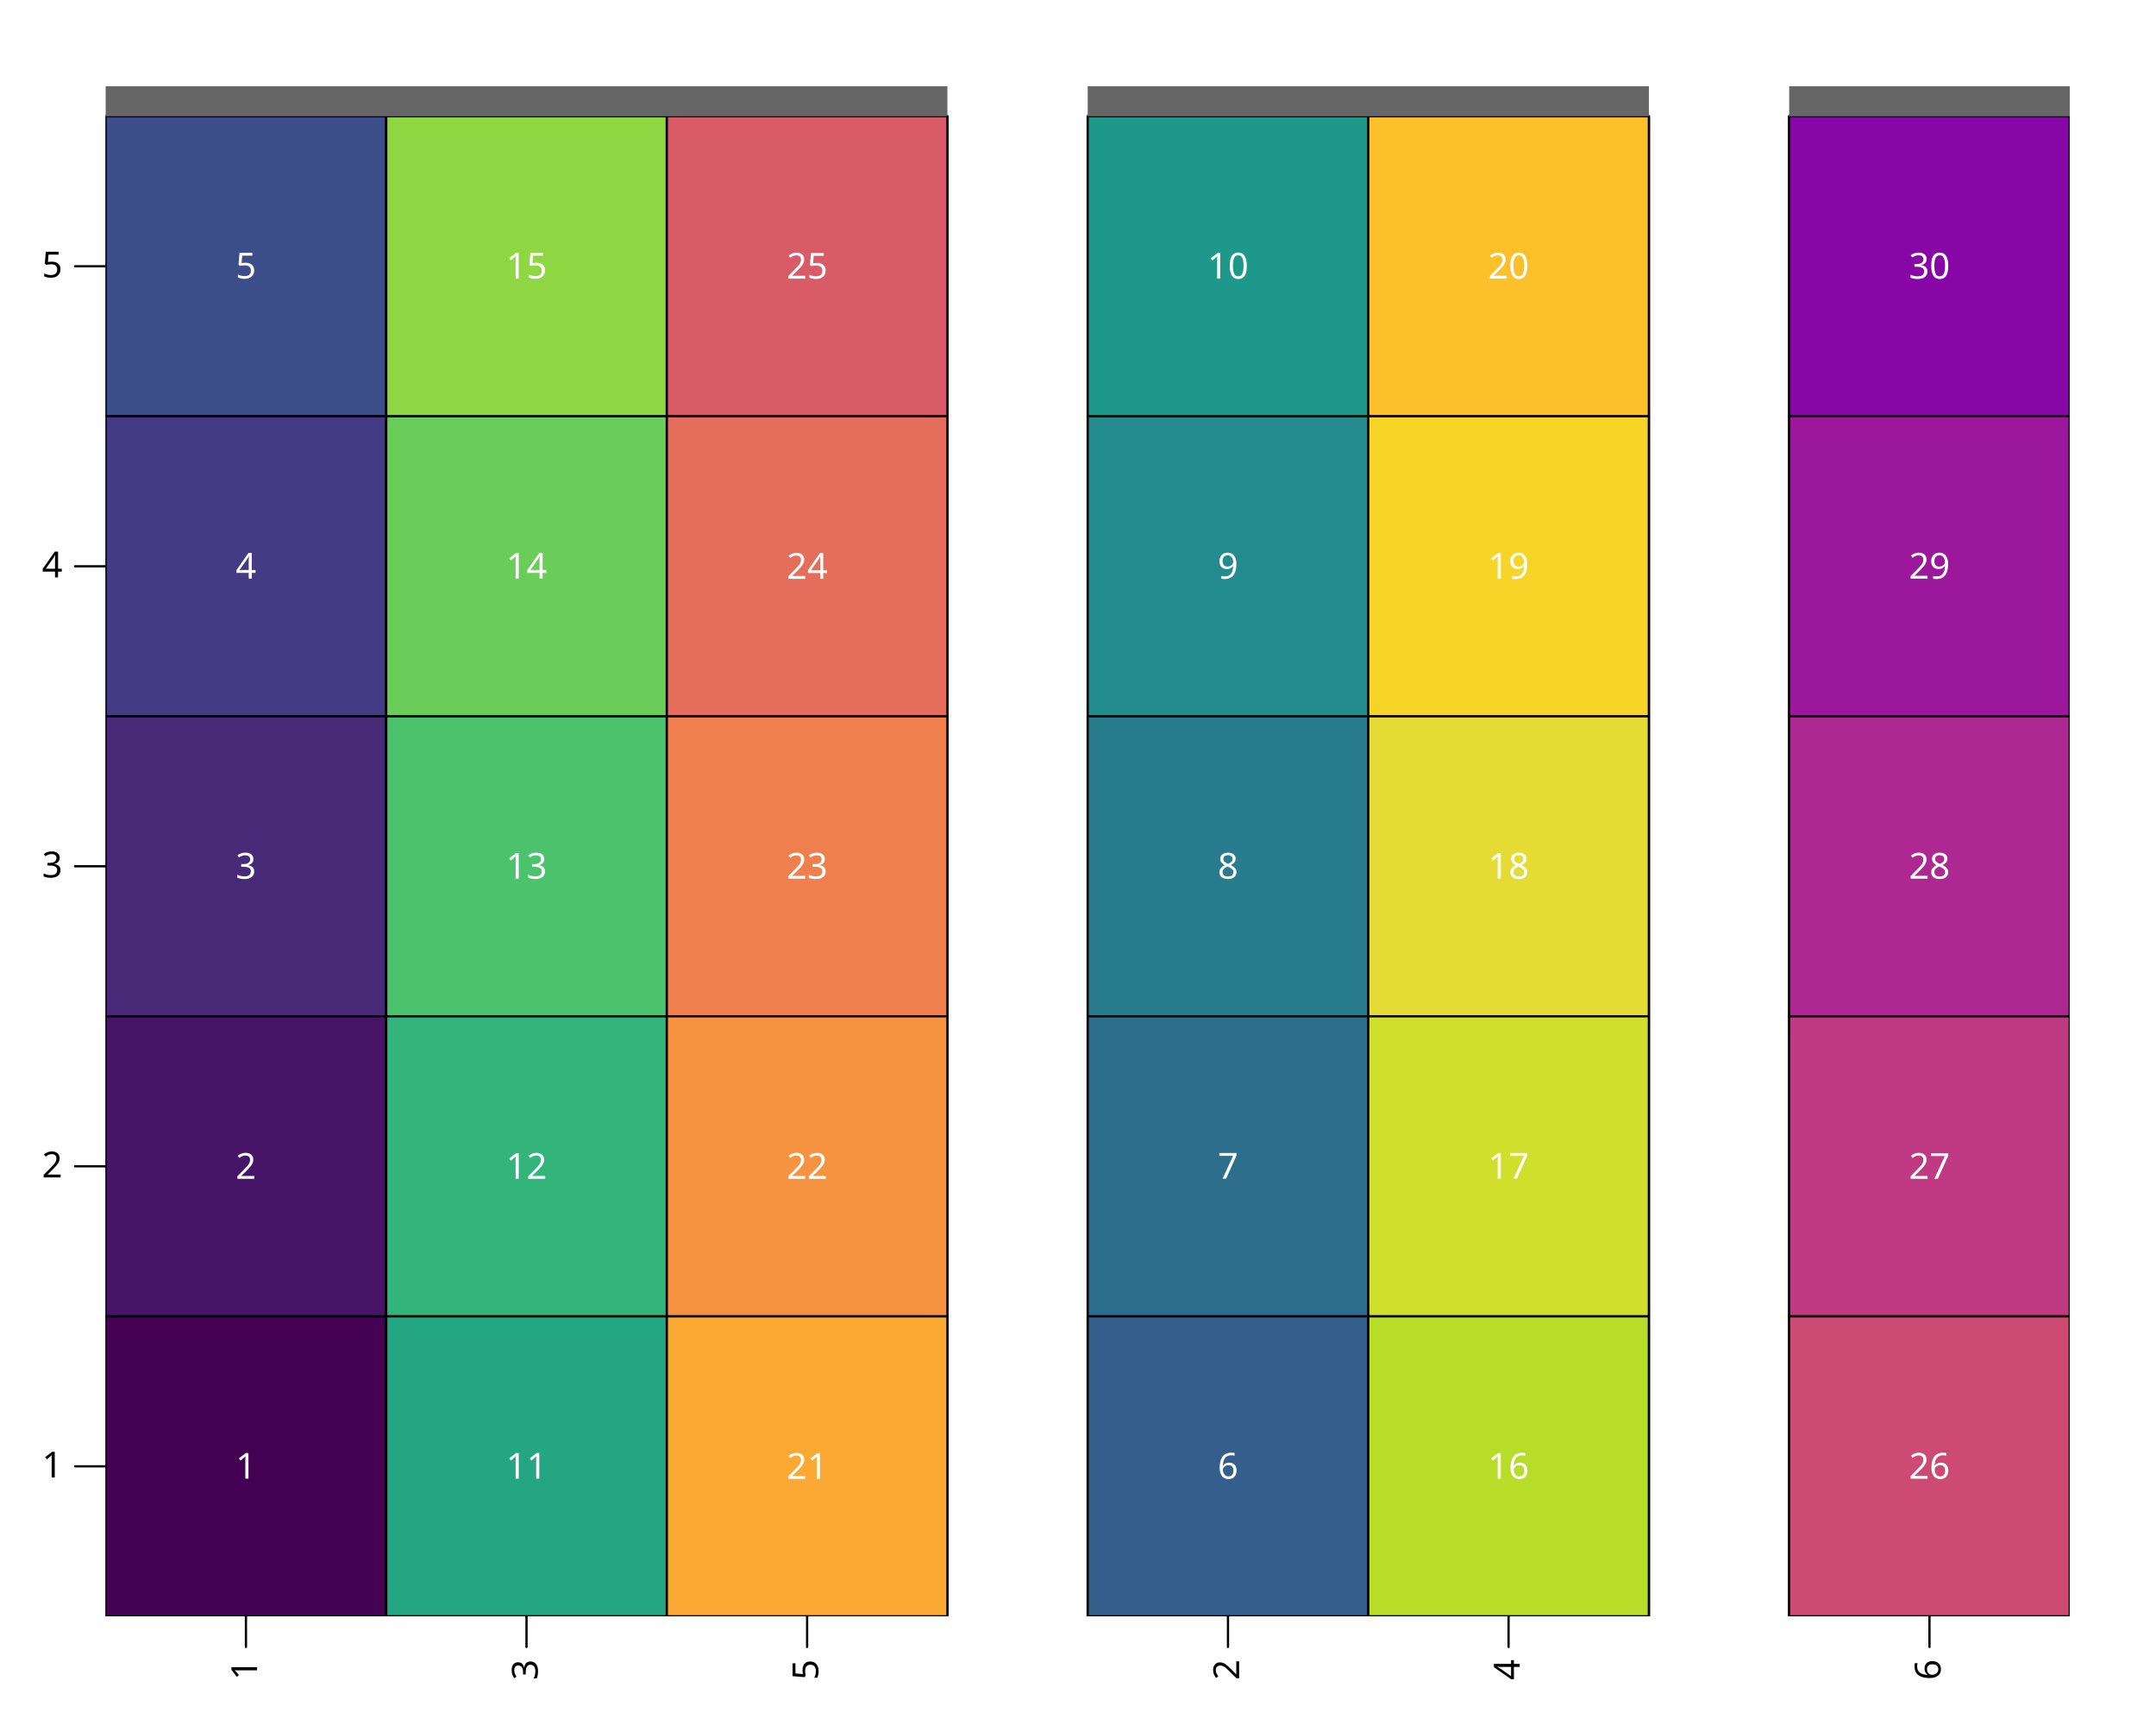
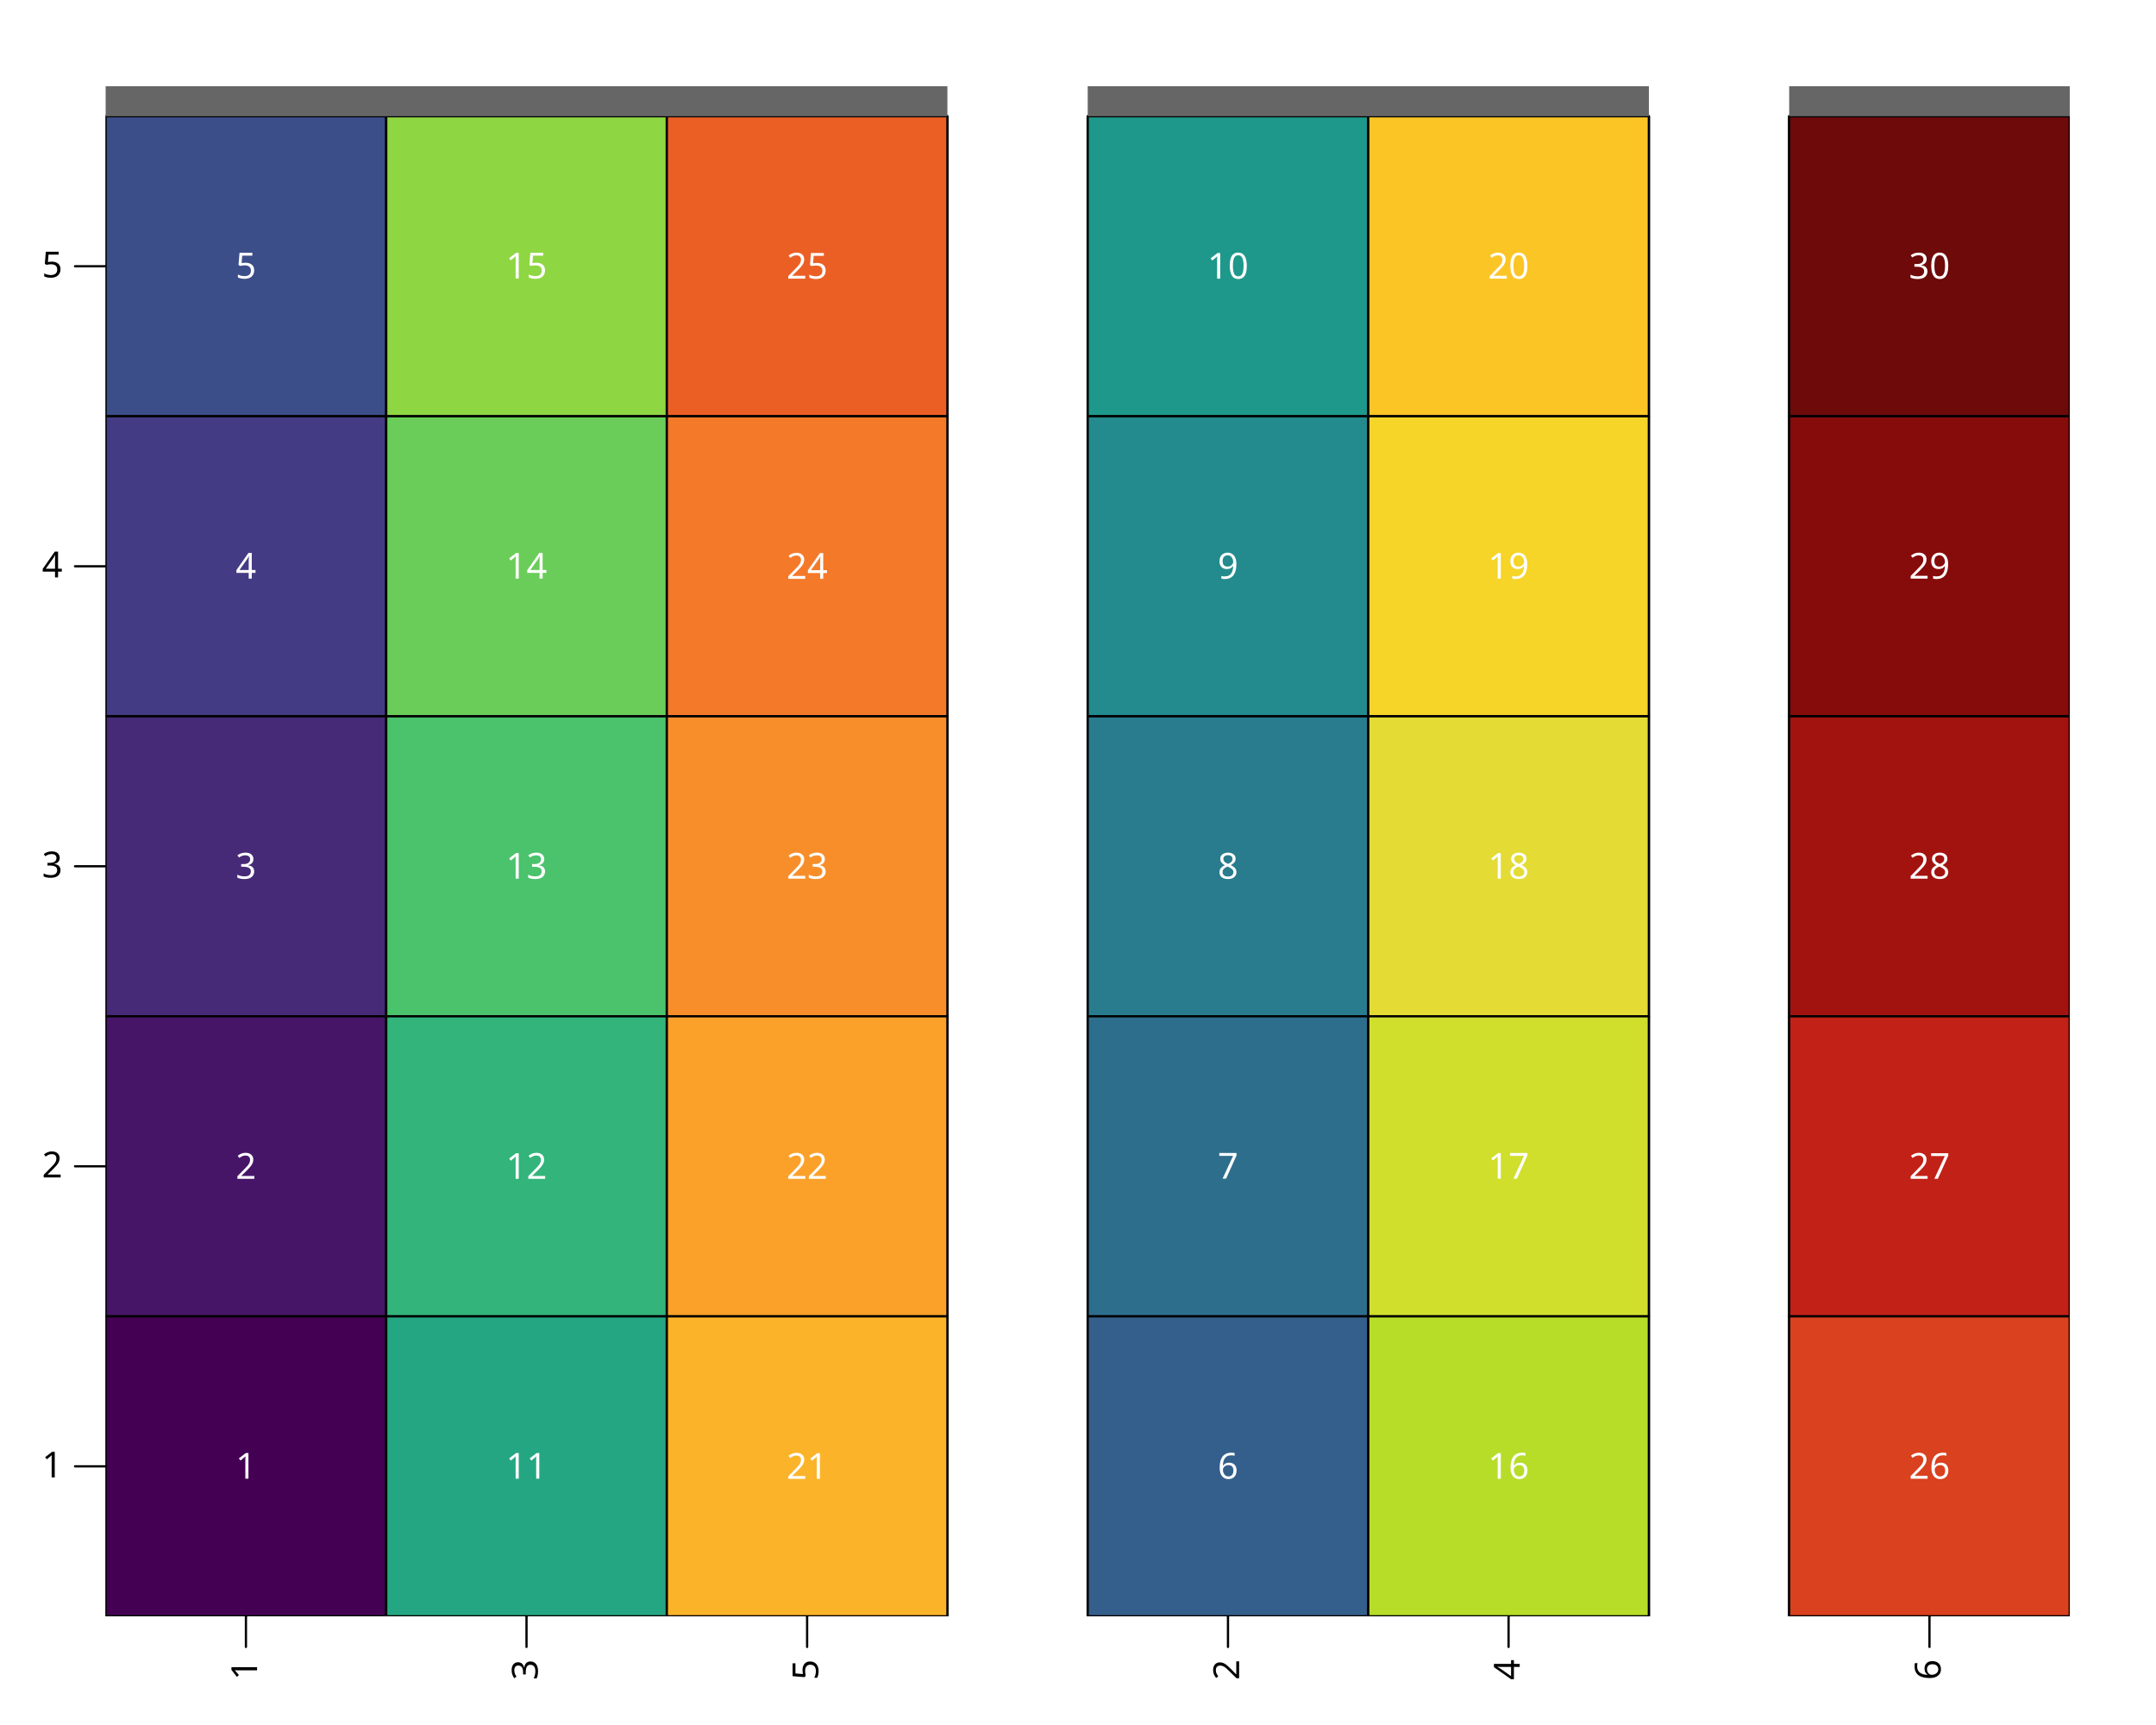
<svg xmlns="http://www.w3.org/2000/svg" class="svglite" data-engine-version="2.0" width="720.00pt" height="576.00pt" viewBox="0 0 720.00 576.00">
  <defs>
    <style type="text/css">
    .svglite line, .svglite polyline, .svglite polygon, .svglite path, .svglite rect, .svglite circle {
      fill: none;
      stroke: #000000;
      stroke-linecap: round;
      stroke-linejoin: round;
      stroke-miterlimit: 10.00;
    }
  </style>
  </defs>
  <rect width="100%" height="100%" style="stroke: none; fill: #FFFFFF;" />
  <defs>
    <clipPath id="cpMC4wMHw3MjAuMDB8MC4wMHw1NzYuMDA=">
      <rect x="0.00" y="0.00" width="720.00" height="576.00" />
    </clipPath>
  </defs>
  <g clip-path="url(#cpMC4wMHw3MjAuMDB8MC4wMHw1NzYuMDA=)">
    <line x1="82.13" y1="539.71" x2="82.13" y2="539.71" style="stroke-width: 0.75;" />
    <line x1="82.13" y1="539.71" x2="82.13" y2="549.93" style="stroke-width: 0.75;" />
    <text transform="translate(85.85,554.11) rotate(-90)" text-anchor="end" style="font-size: 12.00px; font-family: sans;" textLength="6.67px" lengthAdjust="spacingAndGlyphs">1</text>
    <line x1="175.83" y1="539.71" x2="175.83" y2="539.71" style="stroke-width: 0.75;" />
    <line x1="175.83" y1="539.71" x2="175.83" y2="549.93" style="stroke-width: 0.75;" />
    <text transform="translate(179.55,554.11) rotate(-90)" text-anchor="end" style="font-size: 12.00px; font-family: sans;" textLength="6.67px" lengthAdjust="spacingAndGlyphs">3</text>
    <line x1="269.54" y1="539.71" x2="269.54" y2="539.71" style="stroke-width: 0.75;" />
    <line x1="269.54" y1="539.71" x2="269.54" y2="549.93" style="stroke-width: 0.75;" />
    <text transform="translate(273.25,554.11) rotate(-90)" text-anchor="end" style="font-size: 12.00px; font-family: sans;" textLength="6.67px" lengthAdjust="spacingAndGlyphs">5</text>
    <line x1="410.09" y1="539.71" x2="410.09" y2="539.71" style="stroke-width: 0.75;" />
    <line x1="410.09" y1="539.71" x2="410.09" y2="549.93" style="stroke-width: 0.75;" />
    <text transform="translate(413.81,554.11) rotate(-90)" text-anchor="end" style="font-size: 12.00px; font-family: sans;" textLength="6.67px" lengthAdjust="spacingAndGlyphs">2</text>
    <line x1="503.79" y1="539.71" x2="503.79" y2="539.71" style="stroke-width: 0.75;" />
    <line x1="503.79" y1="539.71" x2="503.79" y2="549.93" style="stroke-width: 0.75;" />
    <text transform="translate(507.51,554.11) rotate(-90)" text-anchor="end" style="font-size: 12.00px; font-family: sans;" textLength="6.67px" lengthAdjust="spacingAndGlyphs">4</text>
    <line x1="644.35" y1="539.71" x2="644.35" y2="539.71" style="stroke-width: 0.75;" />
    <line x1="644.35" y1="539.71" x2="644.35" y2="549.93" style="stroke-width: 0.75;" />
    <text transform="translate(648.06,554.11) rotate(-90)" text-anchor="end" style="font-size: 12.00px; font-family: sans;" textLength="6.67px" lengthAdjust="spacingAndGlyphs">6</text>
    <line x1="35.28" y1="489.62" x2="35.28" y2="489.62" style="stroke-width: 0.75;" />
    <line x1="35.28" y1="489.62" x2="25.06" y2="489.62" style="stroke-width: 0.75;" />
    <text x="20.88" y="493.34" text-anchor="end" style="font-size: 12.00px; font-family: sans;" textLength="6.67px" lengthAdjust="spacingAndGlyphs">1</text>
    <line x1="35.28" y1="389.44" x2="35.28" y2="389.44" style="stroke-width: 0.75;" />
    <line x1="35.28" y1="389.44" x2="25.06" y2="389.44" style="stroke-width: 0.75;" />
    <text x="20.88" y="393.16" text-anchor="end" style="font-size: 12.00px; font-family: sans;" textLength="6.67px" lengthAdjust="spacingAndGlyphs">2</text>
    <line x1="35.28" y1="289.26" x2="35.28" y2="289.26" style="stroke-width: 0.75;" />
    <line x1="35.28" y1="289.26" x2="25.06" y2="289.26" style="stroke-width: 0.75;" />
    <text x="20.88" y="292.98" text-anchor="end" style="font-size: 12.00px; font-family: sans;" textLength="6.67px" lengthAdjust="spacingAndGlyphs">3</text>
    <line x1="35.28" y1="189.09" x2="35.28" y2="189.09" style="stroke-width: 0.75;" />
    <line x1="35.28" y1="189.09" x2="25.06" y2="189.09" style="stroke-width: 0.75;" />
    <text x="20.88" y="192.80" text-anchor="end" style="font-size: 12.00px; font-family: sans;" textLength="6.67px" lengthAdjust="spacingAndGlyphs">4</text>
    <line x1="35.28" y1="88.91" x2="35.28" y2="88.91" style="stroke-width: 0.75;" />
    <line x1="35.28" y1="88.91" x2="25.06" y2="88.91" style="stroke-width: 0.75;" />
    <text x="20.88" y="92.62" text-anchor="end" style="font-size: 12.00px; font-family: sans;" textLength="6.67px" lengthAdjust="spacingAndGlyphs">5</text>
  </g>
  <defs>
    <clipPath id="cpMzUuMjh8NjkxLjIwfDI4LjgwfDUzOS43MQ==">
      <rect x="35.28" y="28.80" width="655.92" height="510.91" />
    </clipPath>
  </defs>
  <g clip-path="url(#cpMzUuMjh8NjkxLjIwfDI4LjgwfDUzOS43MQ==)">
    <rect x="35.28" y="38.82" width="281.11" height="500.89" style="stroke-width: 0.75;" />
    <rect x="363.24" y="38.82" width="187.41" height="500.89" style="stroke-width: 0.75;" />
    <rect x="597.50" y="38.82" width="93.70" height="500.89" style="stroke-width: 0.75;" />
  </g>
  <g clip-path="url(#cpMC4wMHw3MjAuMDB8MC4wMHw1NzYuMDA=)">
</g>
  <g clip-path="url(#cpMzUuMjh8NjkxLjIwfDI4LjgwfDUzOS43MQ==)">
    <rect x="35.28" y="38.82" width="93.70" height="100.18" style="stroke-width: 0.75; fill: #3C4E89;" />
    <rect x="35.28" y="139.00" width="93.70" height="100.18" style="stroke-width: 0.75; fill: #433C84;" />
    <rect x="35.28" y="239.18" width="93.70" height="100.18" style="stroke-width: 0.75; fill: #462A78;" />
    <rect x="35.28" y="339.35" width="93.70" height="100.18" style="stroke-width: 0.75; fill: #461568;" />
    <rect x="35.28" y="439.53" width="93.70" height="100.18" style="stroke-width: 0.75; fill: #440154;" />
    <rect x="128.98" y="38.82" width="93.70" height="100.18" style="stroke-width: 0.75; fill: #8FD643;" />
    <rect x="128.98" y="139.00" width="93.70" height="100.18" style="stroke-width: 0.75; fill: #6BCD59;" />
    <rect x="128.98" y="239.18" width="93.70" height="100.18" style="stroke-width: 0.75; fill: #4BC26C;" />
    <rect x="128.98" y="339.35" width="93.70" height="100.18" style="stroke-width: 0.75; fill: #32B47A;" />
    <rect x="128.98" y="439.53" width="93.70" height="100.18" style="stroke-width: 0.75; fill: #25A683;" />
-     <rect x="222.69" y="38.82" width="93.70" height="100.18" style="stroke-width: 0.75; fill: #D95B68;" />
-     <rect x="222.69" y="139.00" width="93.70" height="100.18" style="stroke-width: 0.75; fill: #E56D5B;" />
-     <rect x="222.69" y="239.18" width="93.70" height="100.18" style="stroke-width: 0.75; fill: #EF804E;" />
-     <rect x="222.69" y="339.35" width="93.70" height="100.18" style="stroke-width: 0.75; fill: #F69341;" />
-     <rect x="222.69" y="439.53" width="93.70" height="100.18" style="stroke-width: 0.75; fill: #FCA934;" />
+     <rect x="222.69" y="38.82" width="93.70" height="100.18" style="stroke-width: 0.75; fill: #EB5F25;" />
+     <rect x="222.69" y="139.00" width="93.70" height="100.18" style="stroke-width: 0.75; fill: #F47929;" />
+     <rect x="222.69" y="239.18" width="93.70" height="100.18" style="stroke-width: 0.75; fill: #F88E2A;" />
+     <rect x="222.69" y="339.35" width="93.70" height="100.18" style="stroke-width: 0.75; fill: #FBA12A;" />
+     <rect x="222.69" y="439.53" width="93.70" height="100.18" style="stroke-width: 0.75; fill: #FBB429;" />
    <rect x="363.24" y="38.82" width="93.70" height="100.18" style="stroke-width: 0.75; fill: #1E988A;" />
    <rect x="363.24" y="139.00" width="93.70" height="100.18" style="stroke-width: 0.75; fill: #238A8D;" />
    <rect x="363.24" y="239.18" width="93.70" height="100.18" style="stroke-width: 0.75; fill: #287C8E;" />
    <rect x="363.24" y="339.35" width="93.70" height="100.18" style="stroke-width: 0.75; fill: #2D6E8D;" />
    <rect x="363.24" y="439.53" width="93.70" height="100.18" style="stroke-width: 0.75; fill: #345F8C;" />
-     <rect x="456.94" y="38.82" width="93.70" height="100.18" style="stroke-width: 0.75; fill: #FCC12A;" />
+     <rect x="456.94" y="38.82" width="93.70" height="100.18" style="stroke-width: 0.75; fill: #FCC526;" />
    <rect x="456.94" y="139.00" width="93.70" height="100.18" style="stroke-width: 0.75; fill: #F6D428;" />
    <rect x="456.94" y="239.18" width="93.70" height="100.18" style="stroke-width: 0.75; fill: #E4DB34;" />
    <rect x="456.94" y="339.35" width="93.70" height="100.18" style="stroke-width: 0.75; fill: #D0DE2C;" />
    <rect x="456.94" y="439.53" width="93.70" height="100.18" style="stroke-width: 0.75; fill: #B7DD29;" />
-     <rect x="597.50" y="38.82" width="93.70" height="100.18" style="stroke-width: 0.75; fill: #8707A6;" />
-     <rect x="597.50" y="139.00" width="93.70" height="100.18" style="stroke-width: 0.75; fill: #9B179C;" />
-     <rect x="597.50" y="239.18" width="93.70" height="100.18" style="stroke-width: 0.75; fill: #AE2891;" />
-     <rect x="597.50" y="339.35" width="93.70" height="100.18" style="stroke-width: 0.75; fill: #BF3983;" />
-     <rect x="597.50" y="439.53" width="93.70" height="100.18" style="stroke-width: 0.75; fill: #CD4A75;" />
+     <rect x="597.50" y="38.82" width="93.70" height="100.18" style="stroke-width: 0.75; fill: #6E0A0A;" />
+     <rect x="597.50" y="139.00" width="93.70" height="100.18" style="stroke-width: 0.75; fill: #860B0B;" />
+     <rect x="597.50" y="239.18" width="93.70" height="100.18" style="stroke-width: 0.75; fill: #A21310;" />
+     <rect x="597.50" y="339.35" width="93.70" height="100.18" style="stroke-width: 0.75; fill: #C22117;" />
+     <rect x="597.50" y="439.53" width="93.70" height="100.18" style="stroke-width: 0.75; fill: #D9411F;" />
    <text x="82.13" y="92.98" text-anchor="middle" style="font-size: 12.00px; fill: #FFFFFF; font-family: sans;" textLength="6.67px" lengthAdjust="spacingAndGlyphs">5</text>
    <text x="82.13" y="193.22" text-anchor="middle" style="font-size: 12.00px; fill: #FFFFFF; font-family: sans;" textLength="6.67px" lengthAdjust="spacingAndGlyphs">4</text>
    <text x="82.13" y="293.40" text-anchor="middle" style="font-size: 12.00px; fill: #FFFFFF; font-family: sans;" textLength="6.67px" lengthAdjust="spacingAndGlyphs">3</text>
    <text x="82.13" y="393.63" text-anchor="middle" style="font-size: 12.00px; fill: #FFFFFF; font-family: sans;" textLength="6.67px" lengthAdjust="spacingAndGlyphs">2</text>
    <text x="82.13" y="493.75" text-anchor="middle" style="font-size: 12.00px; fill: #FFFFFF; font-family: sans;" textLength="6.67px" lengthAdjust="spacingAndGlyphs">1</text>
    <text x="175.83" y="92.98" text-anchor="middle" style="font-size: 12.00px; fill: #FFFFFF; font-family: sans;" textLength="13.35px" lengthAdjust="spacingAndGlyphs">15</text>
    <text x="175.83" y="193.22" text-anchor="middle" style="font-size: 12.00px; fill: #FFFFFF; font-family: sans;" textLength="13.35px" lengthAdjust="spacingAndGlyphs">14</text>
    <text x="175.83" y="293.40" text-anchor="middle" style="font-size: 12.00px; fill: #FFFFFF; font-family: sans;" textLength="13.35px" lengthAdjust="spacingAndGlyphs">13</text>
    <text x="175.83" y="393.63" text-anchor="middle" style="font-size: 12.00px; fill: #FFFFFF; font-family: sans;" textLength="13.35px" lengthAdjust="spacingAndGlyphs">12</text>
    <text x="175.83" y="493.75" text-anchor="middle" style="font-size: 12.00px; fill: #FFFFFF; font-family: sans;" textLength="13.35px" lengthAdjust="spacingAndGlyphs">11</text>
    <text x="269.54" y="93.04" text-anchor="middle" style="font-size: 12.00px; fill: #FFFFFF; font-family: sans;" textLength="13.35px" lengthAdjust="spacingAndGlyphs">25</text>
    <text x="269.54" y="193.28" text-anchor="middle" style="font-size: 12.00px; fill: #FFFFFF; font-family: sans;" textLength="13.35px" lengthAdjust="spacingAndGlyphs">24</text>
    <text x="269.54" y="293.40" text-anchor="middle" style="font-size: 12.00px; fill: #FFFFFF; font-family: sans;" textLength="13.35px" lengthAdjust="spacingAndGlyphs">23</text>
    <text x="269.54" y="393.63" text-anchor="middle" style="font-size: 12.00px; fill: #FFFFFF; font-family: sans;" textLength="13.35px" lengthAdjust="spacingAndGlyphs">22</text>
    <text x="269.54" y="493.81" text-anchor="middle" style="font-size: 12.00px; fill: #FFFFFF; font-family: sans;" textLength="13.35px" lengthAdjust="spacingAndGlyphs">21</text>
    <text x="410.09" y="93.04" text-anchor="middle" style="font-size: 12.00px; fill: #FFFFFF; font-family: sans;" textLength="13.35px" lengthAdjust="spacingAndGlyphs">10</text>
    <text x="410.09" y="193.22" text-anchor="middle" style="font-size: 12.00px; fill: #FFFFFF; font-family: sans;" textLength="6.67px" lengthAdjust="spacingAndGlyphs">9</text>
    <text x="410.09" y="293.40" text-anchor="middle" style="font-size: 12.00px; fill: #FFFFFF; font-family: sans;" textLength="6.67px" lengthAdjust="spacingAndGlyphs">8</text>
    <text x="410.09" y="393.57" text-anchor="middle" style="font-size: 12.00px; fill: #FFFFFF; font-family: sans;" textLength="6.67px" lengthAdjust="spacingAndGlyphs">7</text>
    <text x="410.09" y="493.76" text-anchor="middle" style="font-size: 12.00px; fill: #FFFFFF; font-family: sans;" textLength="6.67px" lengthAdjust="spacingAndGlyphs">6</text>
    <text x="503.79" y="93.04" text-anchor="middle" style="font-size: 12.00px; fill: #FFFFFF; font-family: sans;" textLength="13.35px" lengthAdjust="spacingAndGlyphs">20</text>
    <text x="503.79" y="193.22" text-anchor="middle" style="font-size: 12.00px; fill: #FFFFFF; font-family: sans;" textLength="13.35px" lengthAdjust="spacingAndGlyphs">19</text>
    <text x="503.79" y="293.40" text-anchor="middle" style="font-size: 12.00px; fill: #FFFFFF; font-family: sans;" textLength="13.35px" lengthAdjust="spacingAndGlyphs">18</text>
    <text x="503.79" y="393.57" text-anchor="middle" style="font-size: 12.00px; fill: #FFFFFF; font-family: sans;" textLength="13.35px" lengthAdjust="spacingAndGlyphs">17</text>
    <text x="503.79" y="493.76" text-anchor="middle" style="font-size: 12.00px; fill: #FFFFFF; font-family: sans;" textLength="13.35px" lengthAdjust="spacingAndGlyphs">16</text>
    <text x="644.35" y="93.04" text-anchor="middle" style="font-size: 12.00px; fill: #FFFFFF; font-family: sans;" textLength="13.35px" lengthAdjust="spacingAndGlyphs">30</text>
    <text x="644.35" y="193.22" text-anchor="middle" style="font-size: 12.00px; fill: #FFFFFF; font-family: sans;" textLength="13.35px" lengthAdjust="spacingAndGlyphs">29</text>
    <text x="644.35" y="293.40" text-anchor="middle" style="font-size: 12.00px; fill: #FFFFFF; font-family: sans;" textLength="13.35px" lengthAdjust="spacingAndGlyphs">28</text>
    <text x="644.35" y="393.63" text-anchor="middle" style="font-size: 12.00px; fill: #FFFFFF; font-family: sans;" textLength="13.35px" lengthAdjust="spacingAndGlyphs">27</text>
    <text x="644.35" y="493.76" text-anchor="middle" style="font-size: 12.00px; fill: #FFFFFF; font-family: sans;" textLength="13.35px" lengthAdjust="spacingAndGlyphs">26</text>
    <rect x="35.28" y="28.80" width="281.11" height="10.02" style="stroke-width: 1.50; stroke: none; fill: #666666;" />
    <rect x="363.24" y="28.80" width="187.41" height="10.02" style="stroke-width: 1.50; stroke: none; fill: #666666;" />
    <rect x="597.50" y="28.80" width="93.70" height="10.02" style="stroke-width: 1.50; stroke: none; fill: #666666;" />
  </g>
</svg>
